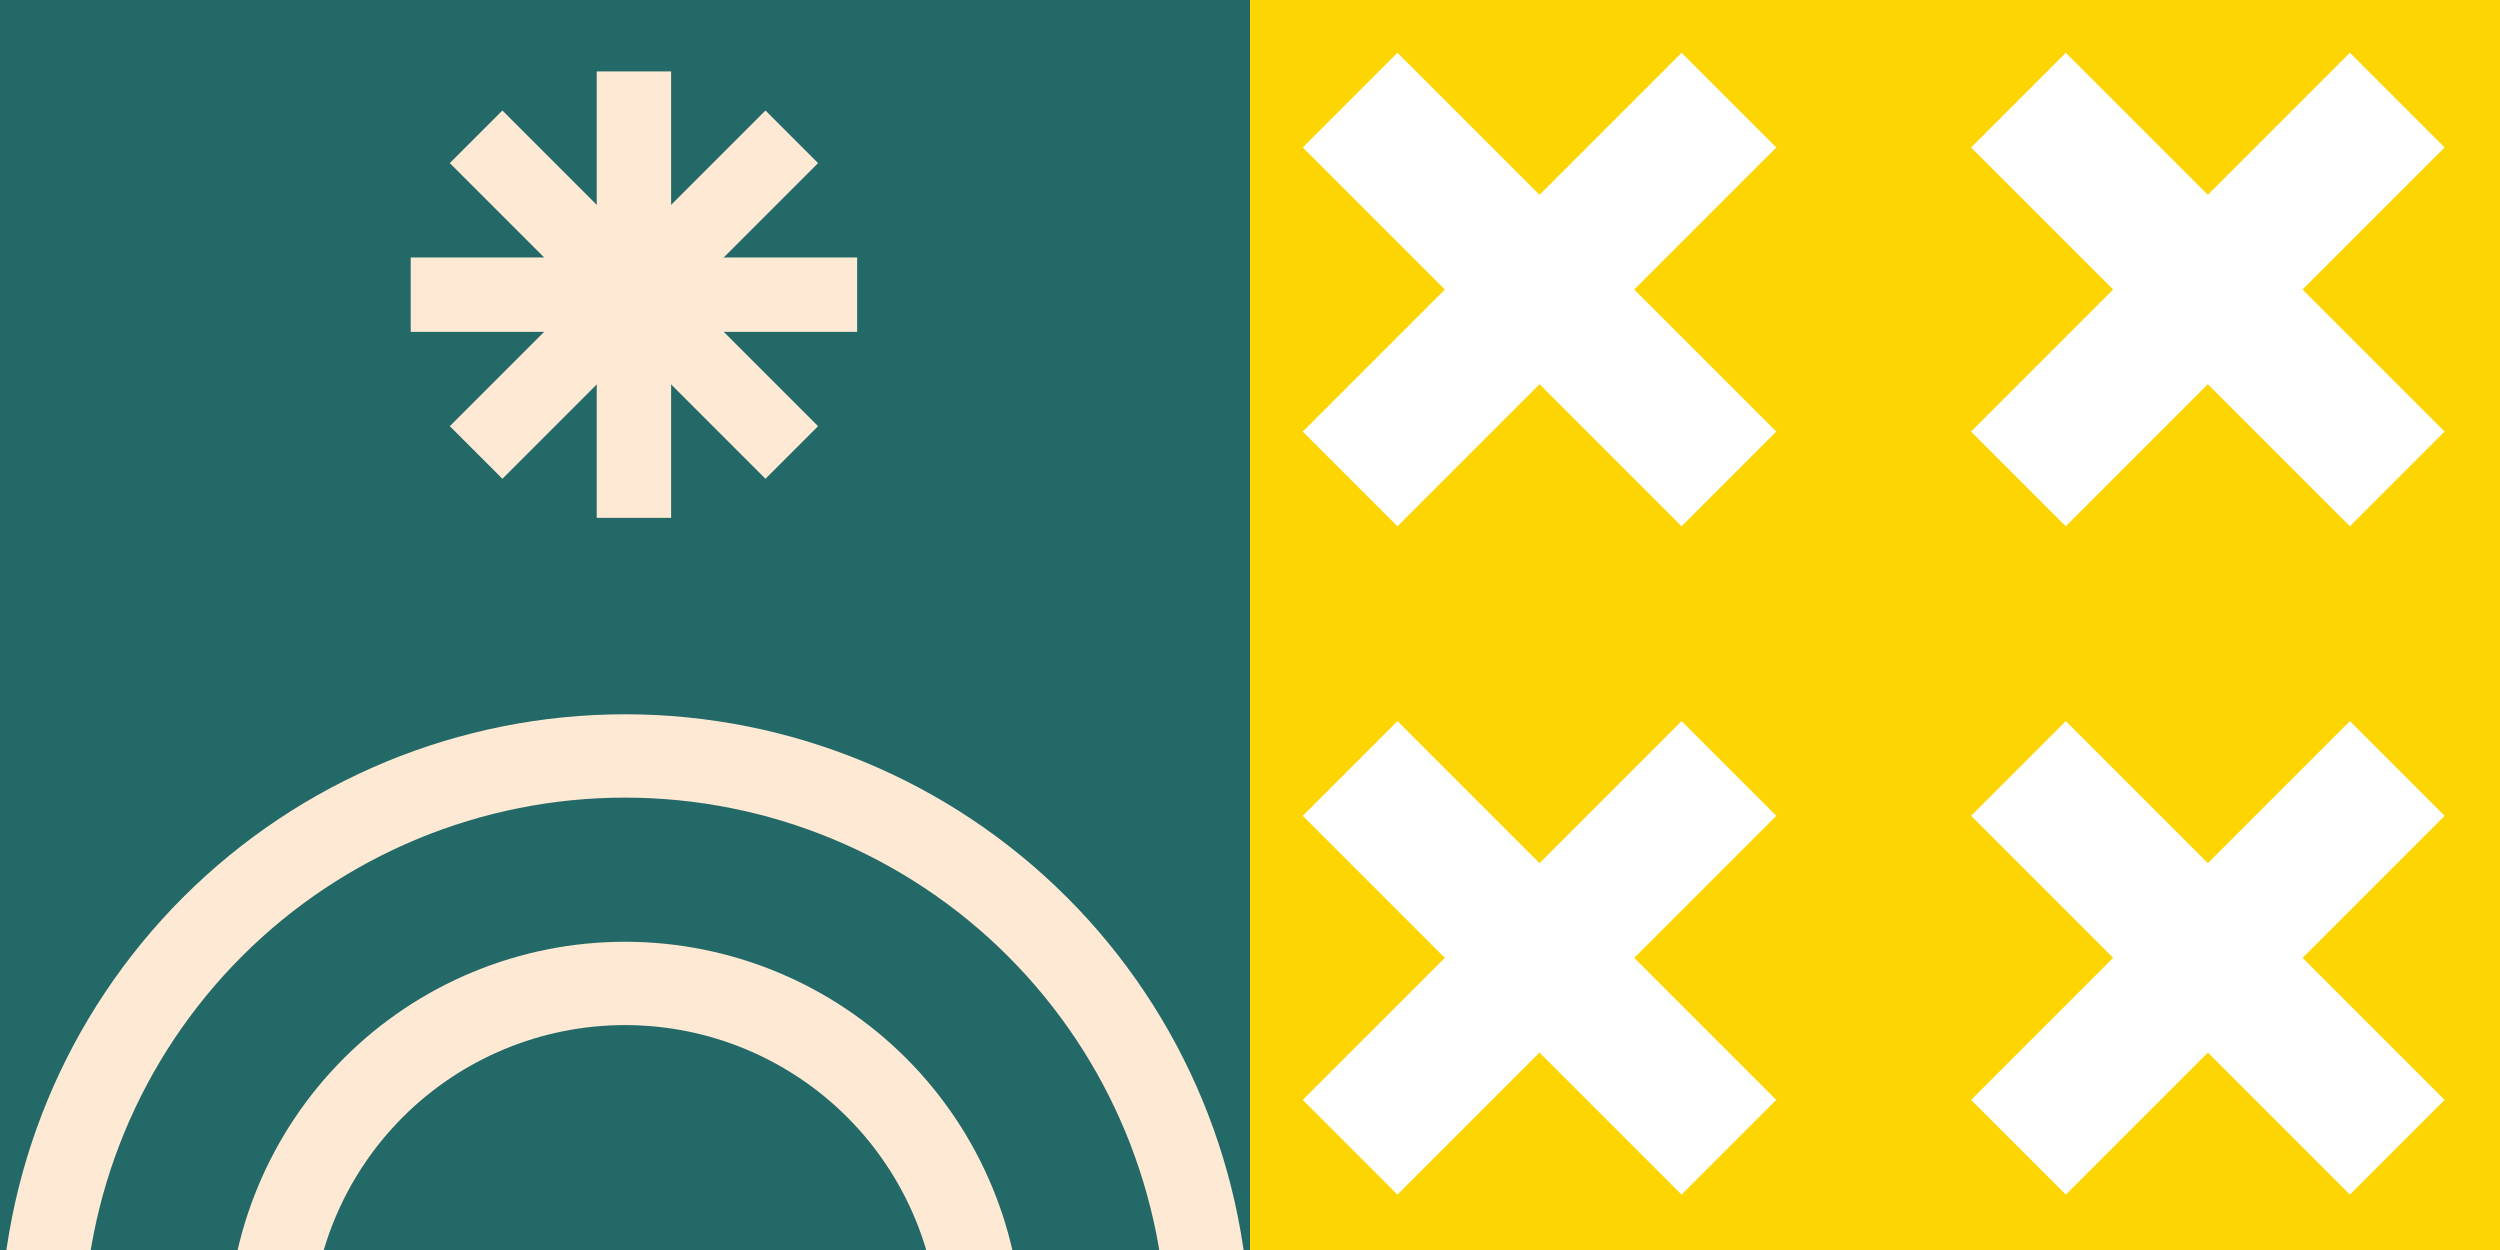
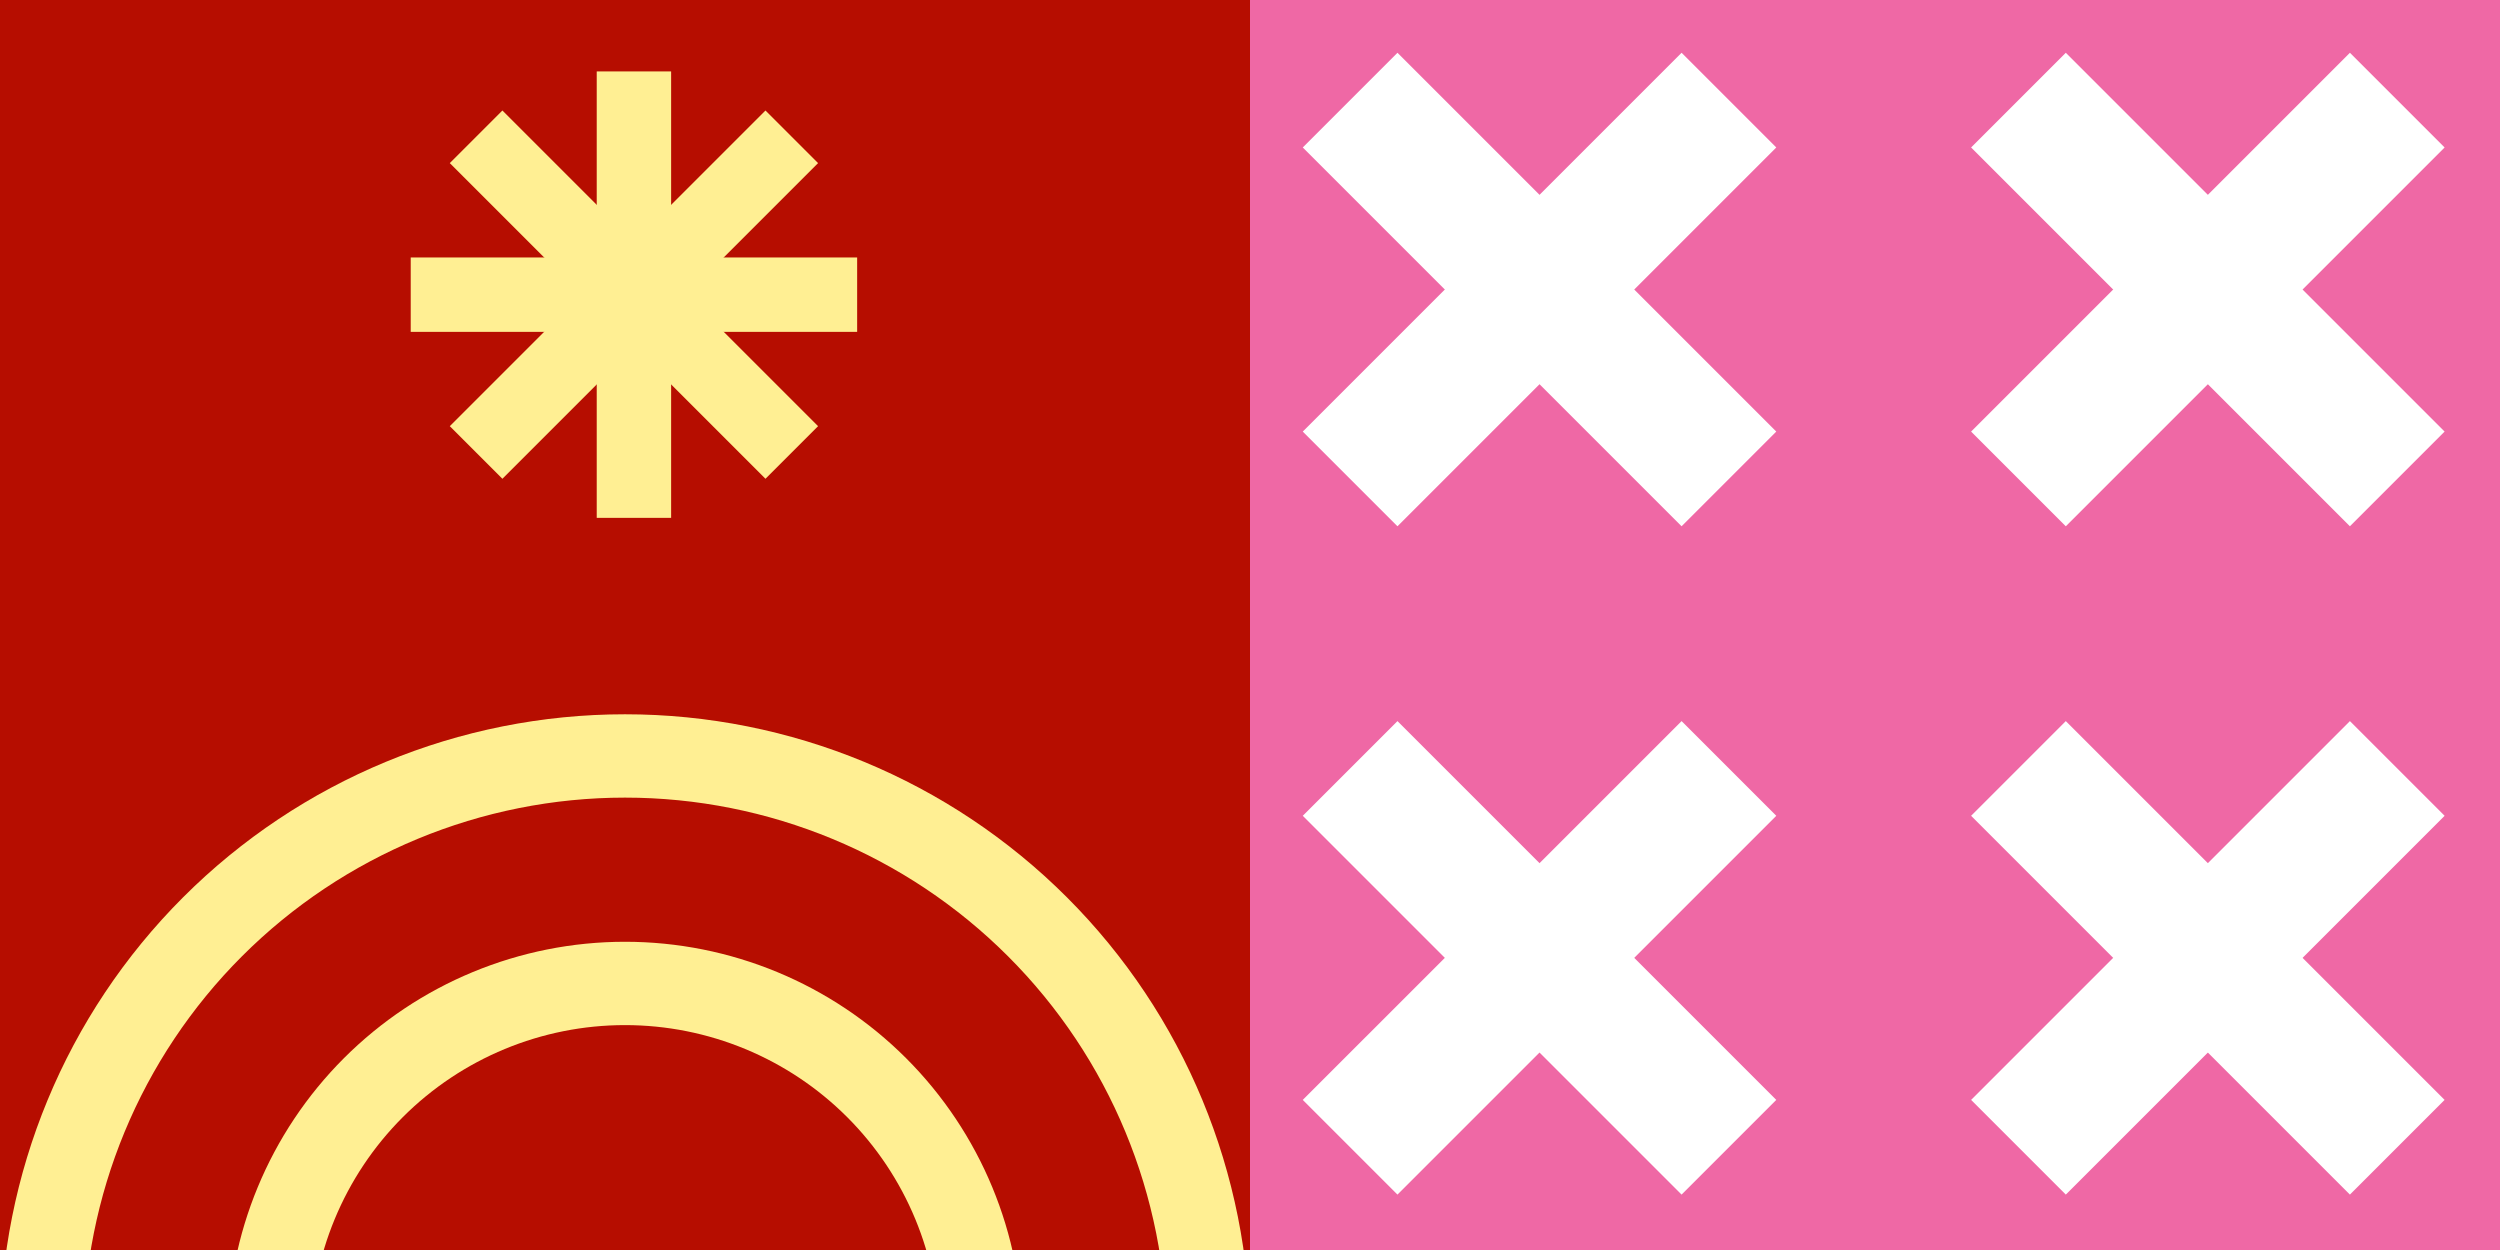
<svg xmlns="http://www.w3.org/2000/svg" width="300" height="150" viewBox="0 0 300 150" fill="none">
-   <g clip-path="url(#clip0_466_2118)">
-     <path d="M0 150L150 150L150 0L0 0L0 150Z" fill="#236967" />
-     <mask id="path-2-inside-1_466_2118" fill="white">
-       <path d="M150 160.714C150 140.823 142.098 121.746 128.033 107.681C113.968 93.616 94.891 85.714 75 85.714C55.109 85.714 36.032 93.616 21.967 107.681C7.902 121.746 3.00349e-06 140.823 0 160.714H37.297C37.297 150.714 41.27 141.125 48.34 134.054C55.411 126.983 65.001 123.011 75 123.011C84.999 123.011 94.589 126.983 101.66 134.054C108.731 141.125 112.703 150.714 112.703 160.714H150Z" />
+   <g clip-path="url(#clip0_334_142)">
+     <path d="M0 150L150 150L150 0L0 0L0 150Z" fill="#B60D00" />
+     <mask id="path-2-inside-1_334_142" fill="white">
+       <path d="M150 160.714C150 140.823 142.098 121.747 128.033 107.681C113.968 93.616 94.891 85.714 75 85.714C55.109 85.714 36.032 93.616 21.967 107.681C7.902 121.747 3.00349e-06 140.823 0 160.714H37.297C37.297 150.715 41.27 141.125 48.34 134.054C55.411 126.984 65.001 123.012 75 123.012C84.999 123.012 94.589 126.984 101.66 134.054C108.731 141.125 112.703 150.715 112.703 160.714H150Z" />
    </mask>
-     <path d="M150 160.714C150 140.823 142.098 121.746 128.033 107.681C113.968 93.616 94.891 85.714 75 85.714C55.109 85.714 36.032 93.616 21.967 107.681C7.902 121.746 3.00349e-06 140.823 0 160.714H37.297C37.297 150.714 41.27 141.125 48.34 134.054C55.411 126.983 65.001 123.011 75 123.011C84.999 123.011 94.589 126.983 101.66 134.054C108.731 141.125 112.703 150.714 112.703 160.714H150Z" stroke="#FDE9D4" stroke-width="20" mask="url(#path-2-inside-1_466_2118)" />
-     <rect x="2.232" y="-2.232" width="4.464" height="49.107" transform="matrix(1 0 0 -1 71.6074 57.6783)" stroke="#FDE9D4" stroke-width="4.464" />
-     <rect x="3.157" width="4.464" height="49.107" transform="matrix(0.707107 0.707107 0.707107 -0.707107 54.8992 48.9085)" stroke="#FDE9D4" stroke-width="4.464" />
-     <rect x="95.012" y="51.141" width="4.464" height="49.107" transform="rotate(135 95.0122 51.1406)" stroke="#FDE9D4" stroke-width="4.464" />
-     <rect x="2.232" y="2.232" width="4.464" height="49.107" transform="matrix(0 1 1 0 49.2861 30.8926)" stroke="#FDE9D4" stroke-width="4.464" />
+     <path d="M150 160.714C150 140.823 142.098 121.747 128.033 107.681C113.968 93.616 94.891 85.714 75 85.714C55.109 85.714 36.032 93.616 21.967 107.681C7.902 121.747 3.00349e-06 140.823 0 160.714H37.297C37.297 150.715 41.27 141.125 48.34 134.054C55.411 126.984 65.001 123.012 75 123.012C84.999 123.012 94.589 126.984 101.66 134.054C108.731 141.125 112.703 150.715 112.703 160.714H150Z" stroke="#FFEF93" stroke-width="20" mask="url(#path-2-inside-1_334_142)" />
+     <rect x="2.232" y="-2.232" width="4.464" height="49.107" transform="matrix(1 0 0 -1 71.6074 57.6785)" stroke="#FFEF93" stroke-width="4.464" />
+     <rect x="3.157" width="4.464" height="49.107" transform="matrix(0.707107 0.707107 0.707107 -0.707107 54.8992 48.9085)" stroke="#FFEF93" stroke-width="4.464" />
+     <rect x="95.012" y="51.141" width="4.464" height="49.107" transform="rotate(135 95.0122 51.1406)" stroke="#FFEF93" stroke-width="4.464" />
+     <rect x="2.232" y="2.232" width="4.464" height="49.107" transform="matrix(0 1 1 0 49.2861 30.8928)" stroke="#FFEF93" stroke-width="4.464" />
  </g>
-   <rect x="150" width="150" height="150" fill="#FDD503" />
-   <rect x="156.333" y="17.695" width="16.071" height="64.286" transform="rotate(-45 156.333 17.6953)" fill="white" />
-   <rect x="167.696" y="63.152" width="16.071" height="64.286" transform="rotate(-135 167.696 63.1523)" fill="white" />
-   <rect x="156.333" y="97.894" width="16.071" height="64.286" transform="rotate(-45 156.333 97.8945)" fill="white" />
+   <rect x="150" y="0" width="150" height="150" fill="#EF68A5" />
+   <rect x="156.333" y="17.696" width="16.071" height="64.286" transform="rotate(-45 156.333 17.6963)" fill="white" />
+   <rect x="167.696" y="63.153" width="16.071" height="64.286" transform="rotate(-135 167.696 63.1531)" fill="white" />
+   <rect x="156.333" y="97.895" width="16.071" height="64.286" transform="rotate(-45 156.333 97.8955)" fill="white" />
  <rect x="167.696" y="143.352" width="16.071" height="64.286" transform="rotate(-135 167.696 143.352)" fill="white" />
-   <rect x="236.532" y="17.695" width="16.071" height="64.286" transform="rotate(-45 236.532 17.6953)" fill="white" />
-   <rect x="247.896" y="63.152" width="16.071" height="64.286" transform="rotate(-135 247.896 63.1523)" fill="white" />
-   <rect x="236.532" y="97.894" width="16.071" height="64.286" transform="rotate(-45 236.532 97.8945)" fill="white" />
+   <rect x="236.532" y="17.696" width="16.071" height="64.286" transform="rotate(-45 236.532 17.6963)" fill="white" />
+   <rect x="247.896" y="63.153" width="16.071" height="64.286" transform="rotate(-135 247.896 63.1531)" fill="white" />
+   <rect x="236.532" y="97.895" width="16.071" height="64.286" transform="rotate(-45 236.532 97.8955)" fill="white" />
  <rect x="247.896" y="143.352" width="16.071" height="64.286" transform="rotate(-135 247.896 143.352)" fill="white" />
  <defs>
-     <clipPath id="clip0_466_2118">
+     <clipPath id="clip0_334_142">
      <rect width="150" height="150" fill="white" transform="matrix(1 0 0 -1 0 150)" />
    </clipPath>
  </defs>
</svg>
